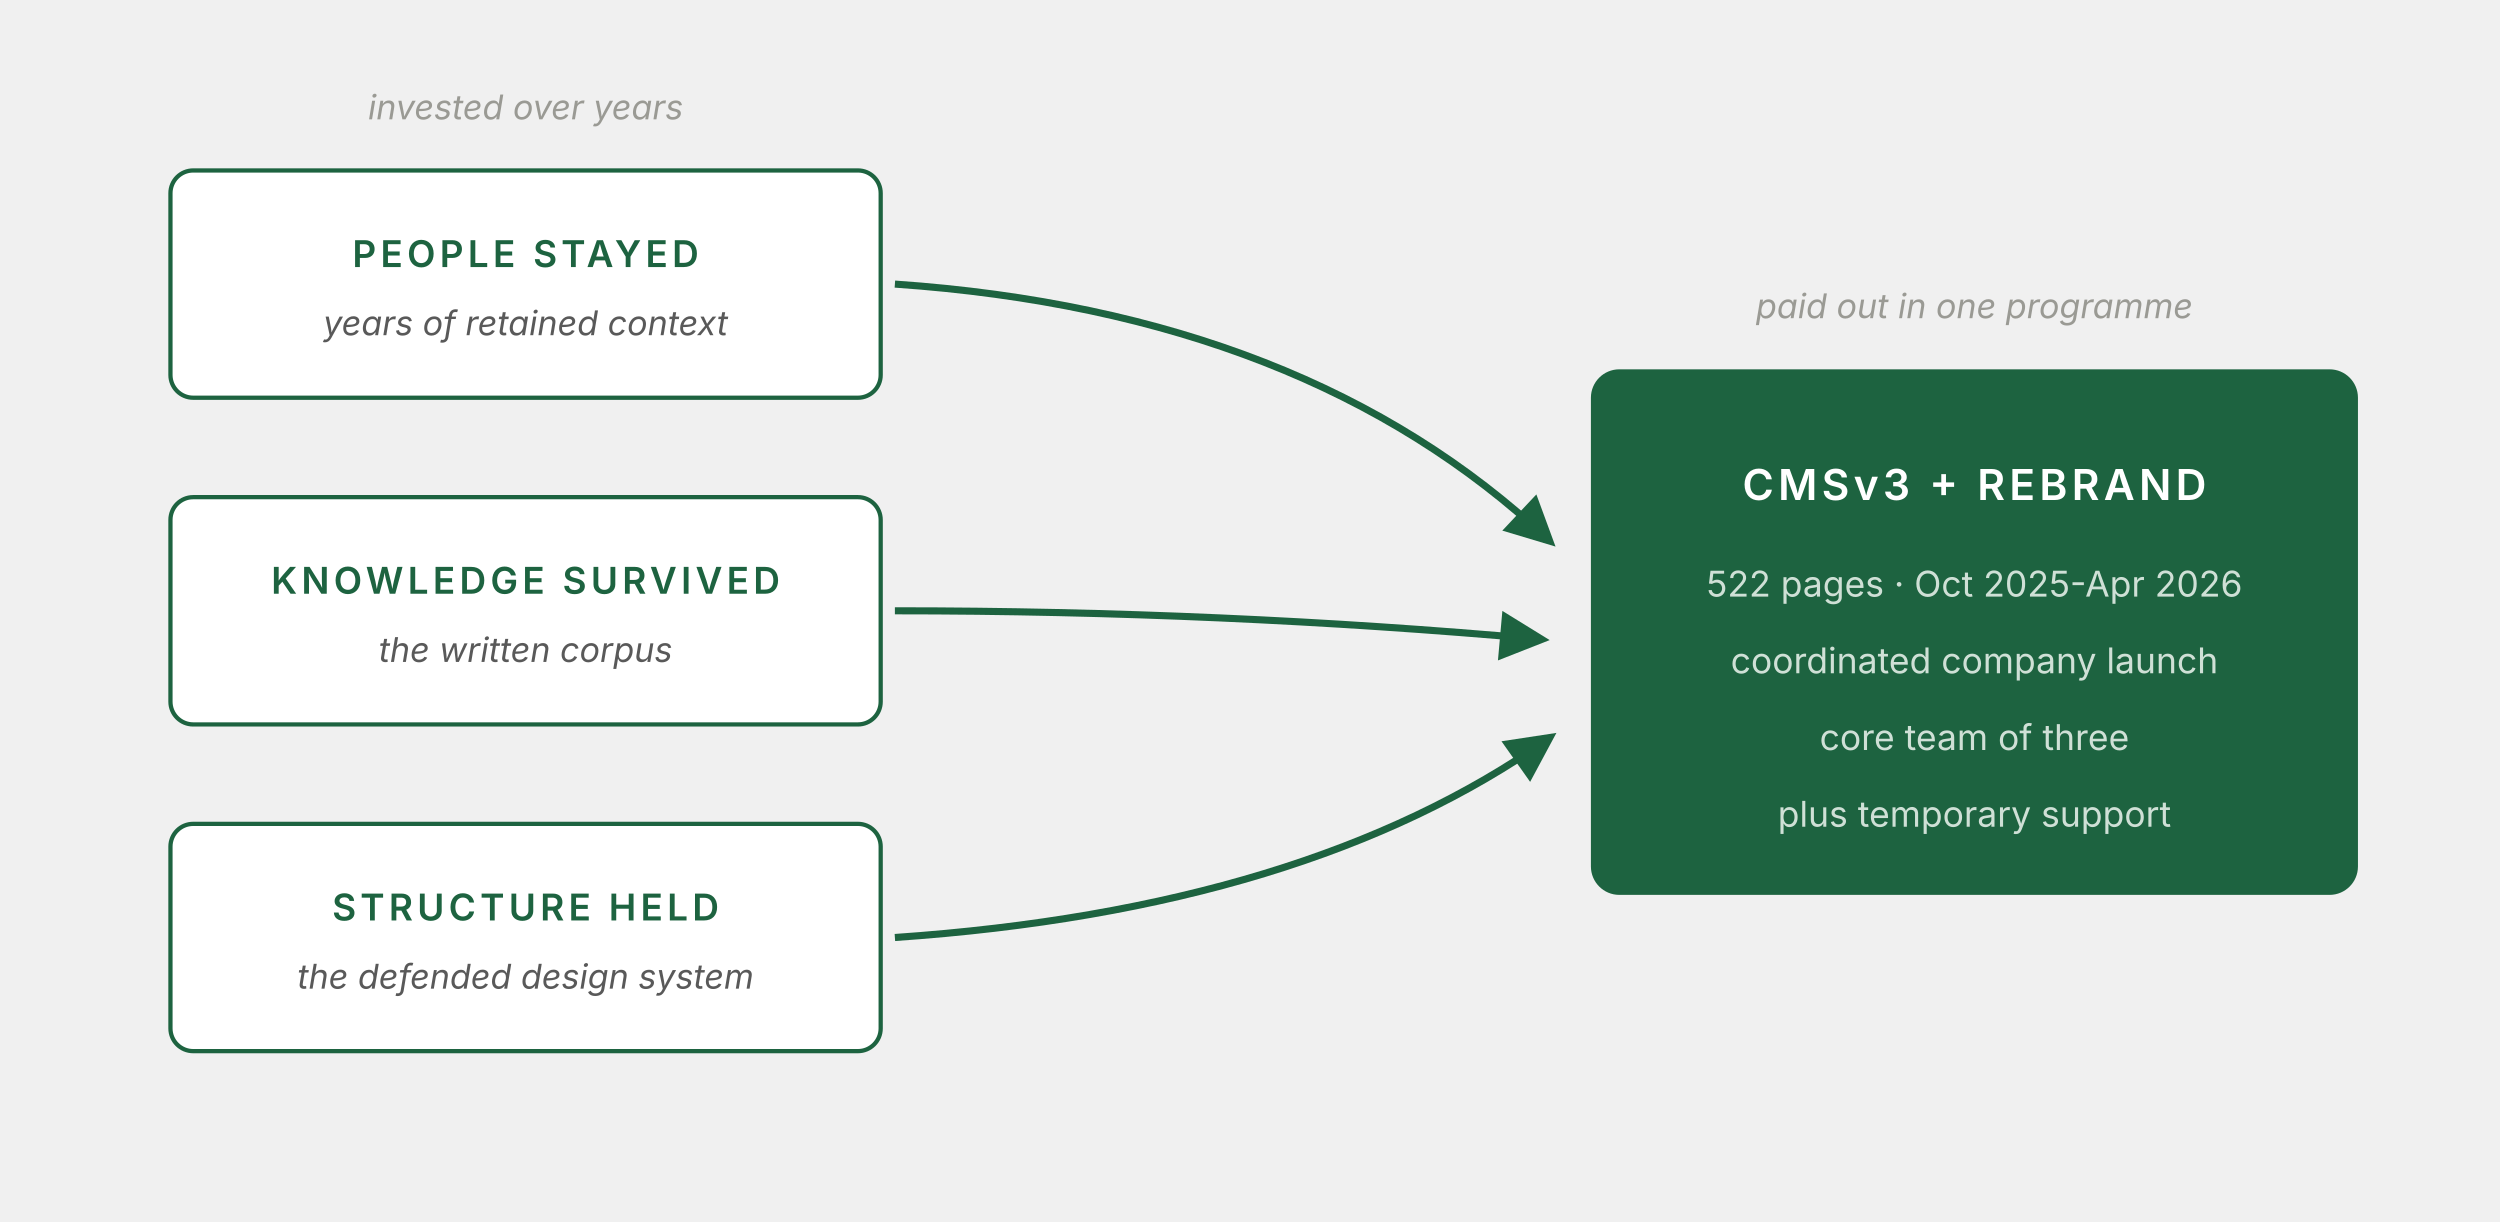
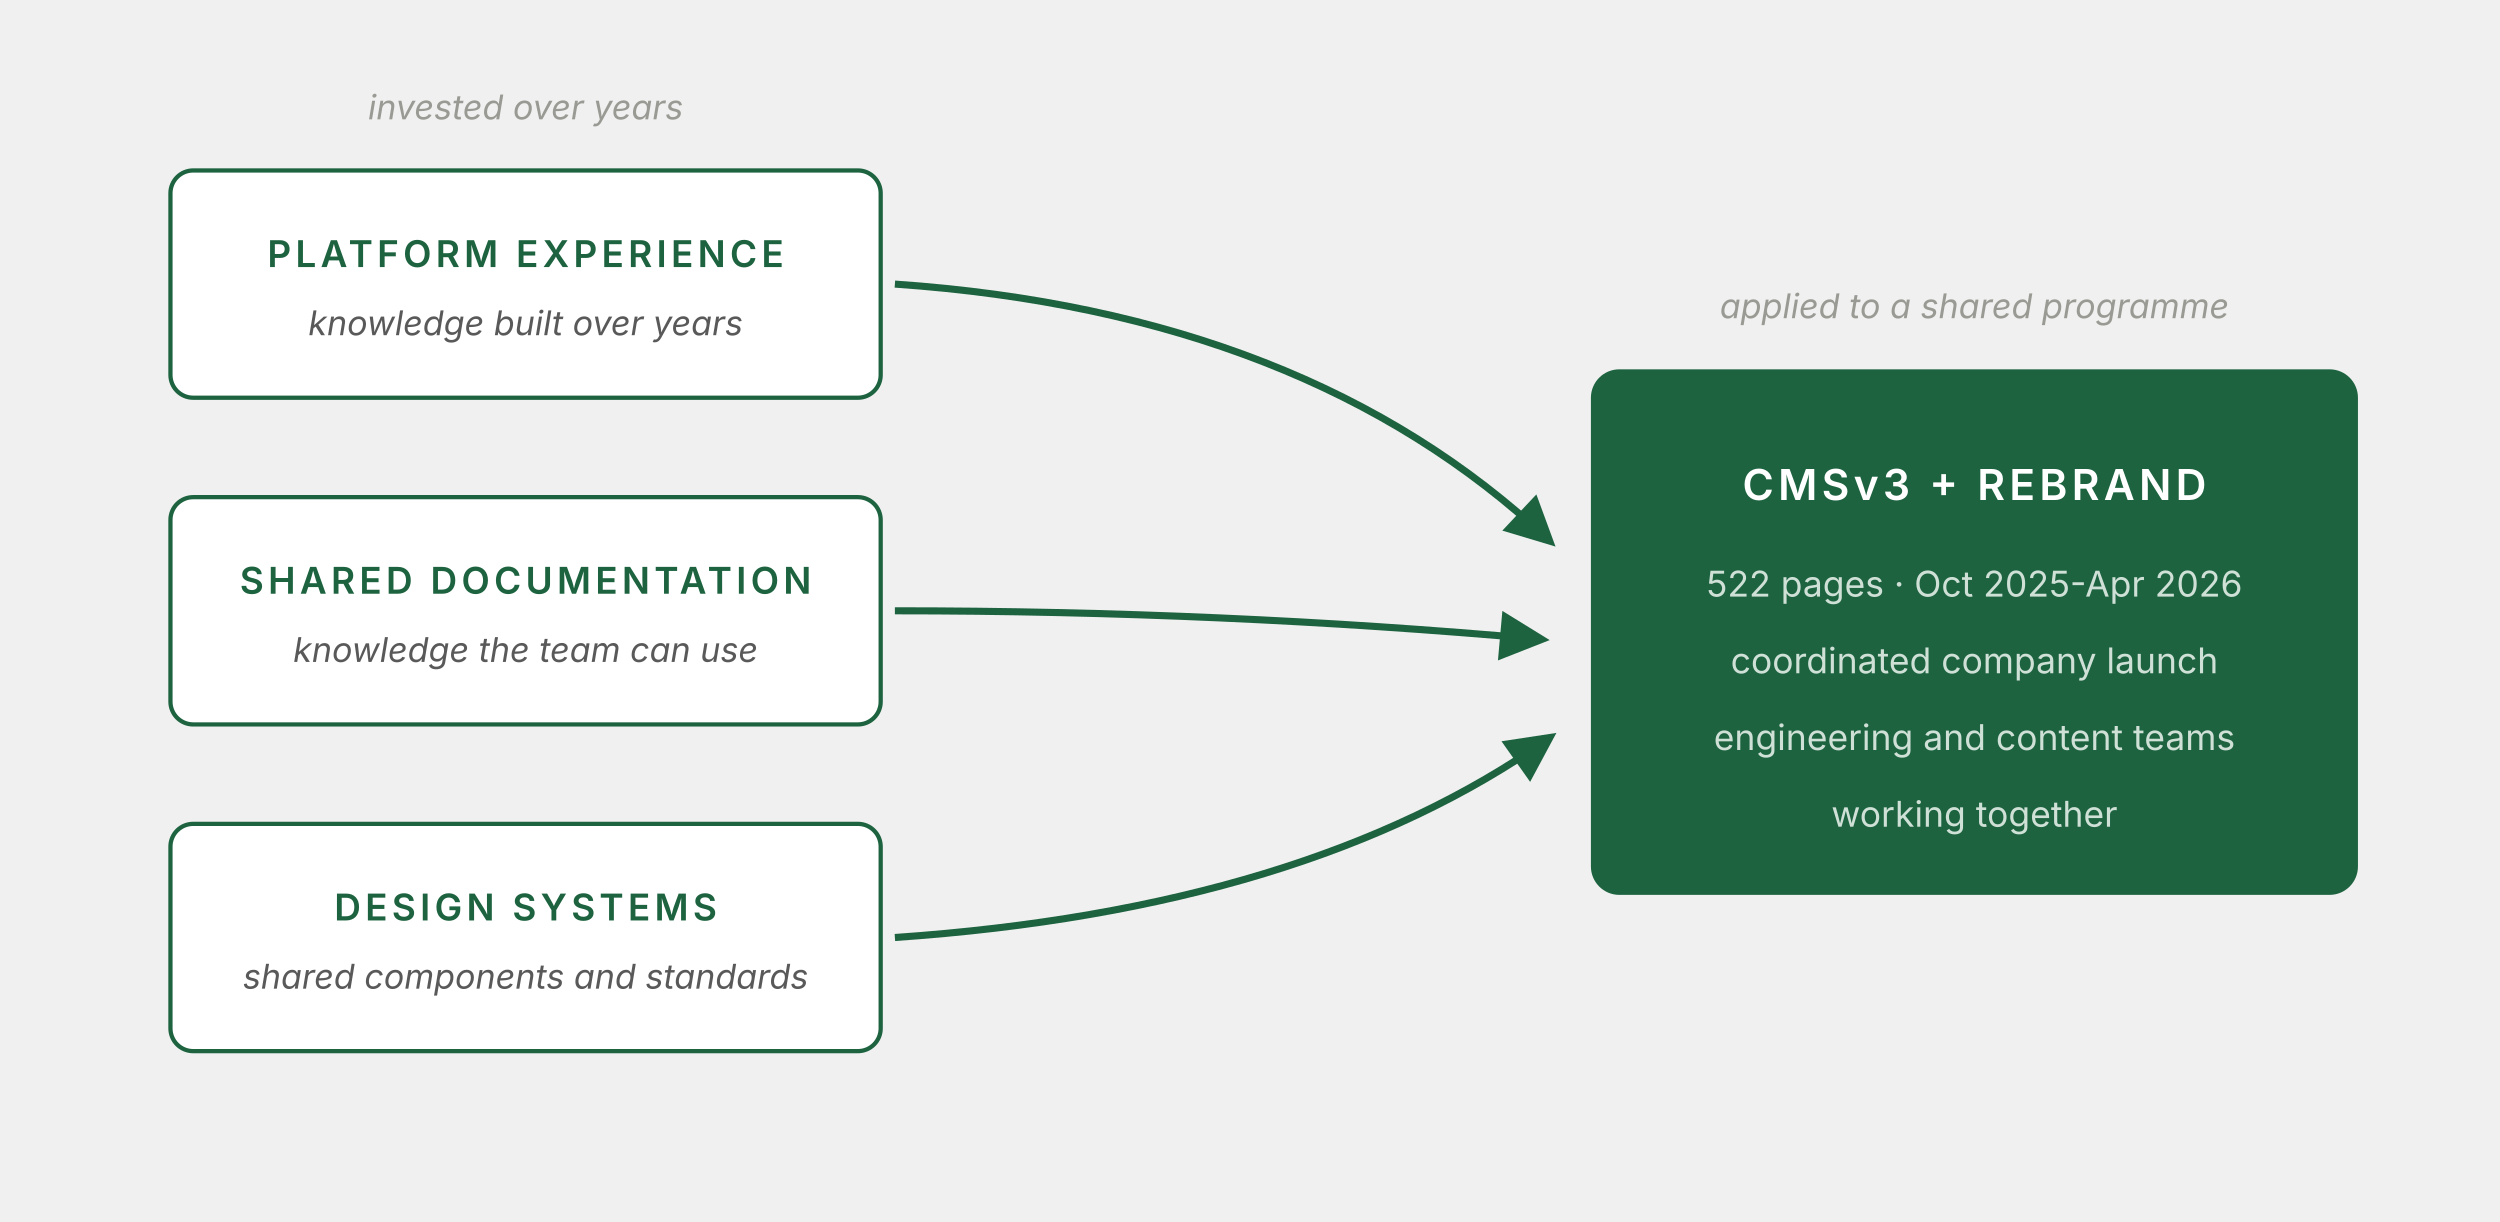
<svg xmlns="http://www.w3.org/2000/svg" viewBox="0 0 880 430" role="img" aria-labelledby="cp-title cp-desc">
  <defs>
    <marker id="cp-arrow" viewBox="0 0 10 10" refX="8" refY="5" markerWidth="7" markerHeight="7" orient="auto-start-reverse">
      <path d="M0,0 L10,5 L0,10 z" fill="#1d6340" />
    </marker>
  </defs>
  <style>
    .t { font: 600 13px "Inter", -apple-system, "Segoe UI", Roboto, Helvetica, Arial, sans-serif; letter-spacing: 1.5px; fill: #1d6340; }
    .s { font: italic 400 12px "Inter", -apple-system, "Segoe UI", Roboto, Helvetica, Arial, sans-serif; fill: #595959; }
    .et { font: 600 15px "Inter", -apple-system, "Segoe UI", Roboto, Helvetica, Arial, sans-serif; letter-spacing: 1.5px; fill: #ffffff; }
    .es { font: 400 12.5px "Inter", -apple-system, "Segoe UI", Roboto, Helvetica, Arial, sans-serif; fill: #cfe0d6; }
    .ann { font: italic 400 12px "Inter", -apple-system, "Segoe UI", Roboto, Helvetica, Arial, sans-serif; fill: #9a9a94; }
  </style>
  <text x="185" y="42" text-anchor="middle" class="ann">invested over years</text>
-   <text x="695" y="112" text-anchor="middle" class="ann">paid out in one programme</text>
+   <text x="695" y="112" text-anchor="middle" class="ann">applied to a shared programme</text>
  <rect x="60" y="60" width="250" height="80" rx="8" fill="#ffffff" stroke="#1d6340" stroke-width="1.5" />
-   <text x="185" y="94" text-anchor="middle" class="t">PEOPLE STAYED</text>
-   <text x="185" y="118" text-anchor="middle" class="s">years of retained context</text>
+   <text x="185" y="94" text-anchor="middle" class="t">PLATFORM EXPERIENCE</text>
+   <text x="185" y="118" text-anchor="middle" class="s">knowledge built over years</text>
  <rect x="60" y="175" width="250" height="80" rx="8" fill="#ffffff" stroke="#1d6340" stroke-width="1.5" />
-   <text x="185" y="209" text-anchor="middle" class="t">KNOWLEDGE SURVIVED</text>
-   <text x="185" y="233" text-anchor="middle" class="s">the written corpus</text>
+   <text x="185" y="209" text-anchor="middle" class="t">SHARED DOCUMENTATION</text>
+   <text x="185" y="233" text-anchor="middle" class="s">knowledge the team can use</text>
  <rect x="60" y="290" width="250" height="80" rx="8" fill="#ffffff" stroke="#1d6340" stroke-width="1.5" />
-   <text x="185" y="324" text-anchor="middle" class="t">STRUCTURE HELD</text>
-   <text x="185" y="348" text-anchor="middle" class="s">the defended design system</text>
+   <text x="185" y="324" text-anchor="middle" class="t">DESIGN SYSTEMS</text>
+   <text x="185" y="348" text-anchor="middle" class="s">shared components and standards</text>
  <path d="M 315,100 Q 460,110 545,190" fill="none" stroke="#1d6340" stroke-width="2.5" marker-end="url(#cp-arrow)" />
  <path d="M 315,215 Q 430,215 542,225" fill="none" stroke="#1d6340" stroke-width="2.5" marker-end="url(#cp-arrow)" />
  <path d="M 315,330 Q 460,320 545,260" fill="none" stroke="#1d6340" stroke-width="2.5" marker-end="url(#cp-arrow)" />
  <rect x="560" y="130" width="270" height="185" rx="10" fill="#1d6340" />
  <text x="695" y="176" text-anchor="middle" class="et">CMSv3 + REBRAND</text>
  <text x="695" y="210" text-anchor="middle" class="es">522 pages · Oct 2025-Apr 2026</text>
  <text x="695" y="237" text-anchor="middle" class="es">coordinated company launch</text>
-   <text x="695" y="264" text-anchor="middle" class="es">core team of three</text>
-   <text x="695" y="291" text-anchor="middle" class="es">plus temporary support</text>
+   <text x="695" y="264" text-anchor="middle" class="es">engineering and content teams</text>
+   <text x="695" y="291" text-anchor="middle" class="es">working together</text>
</svg>
